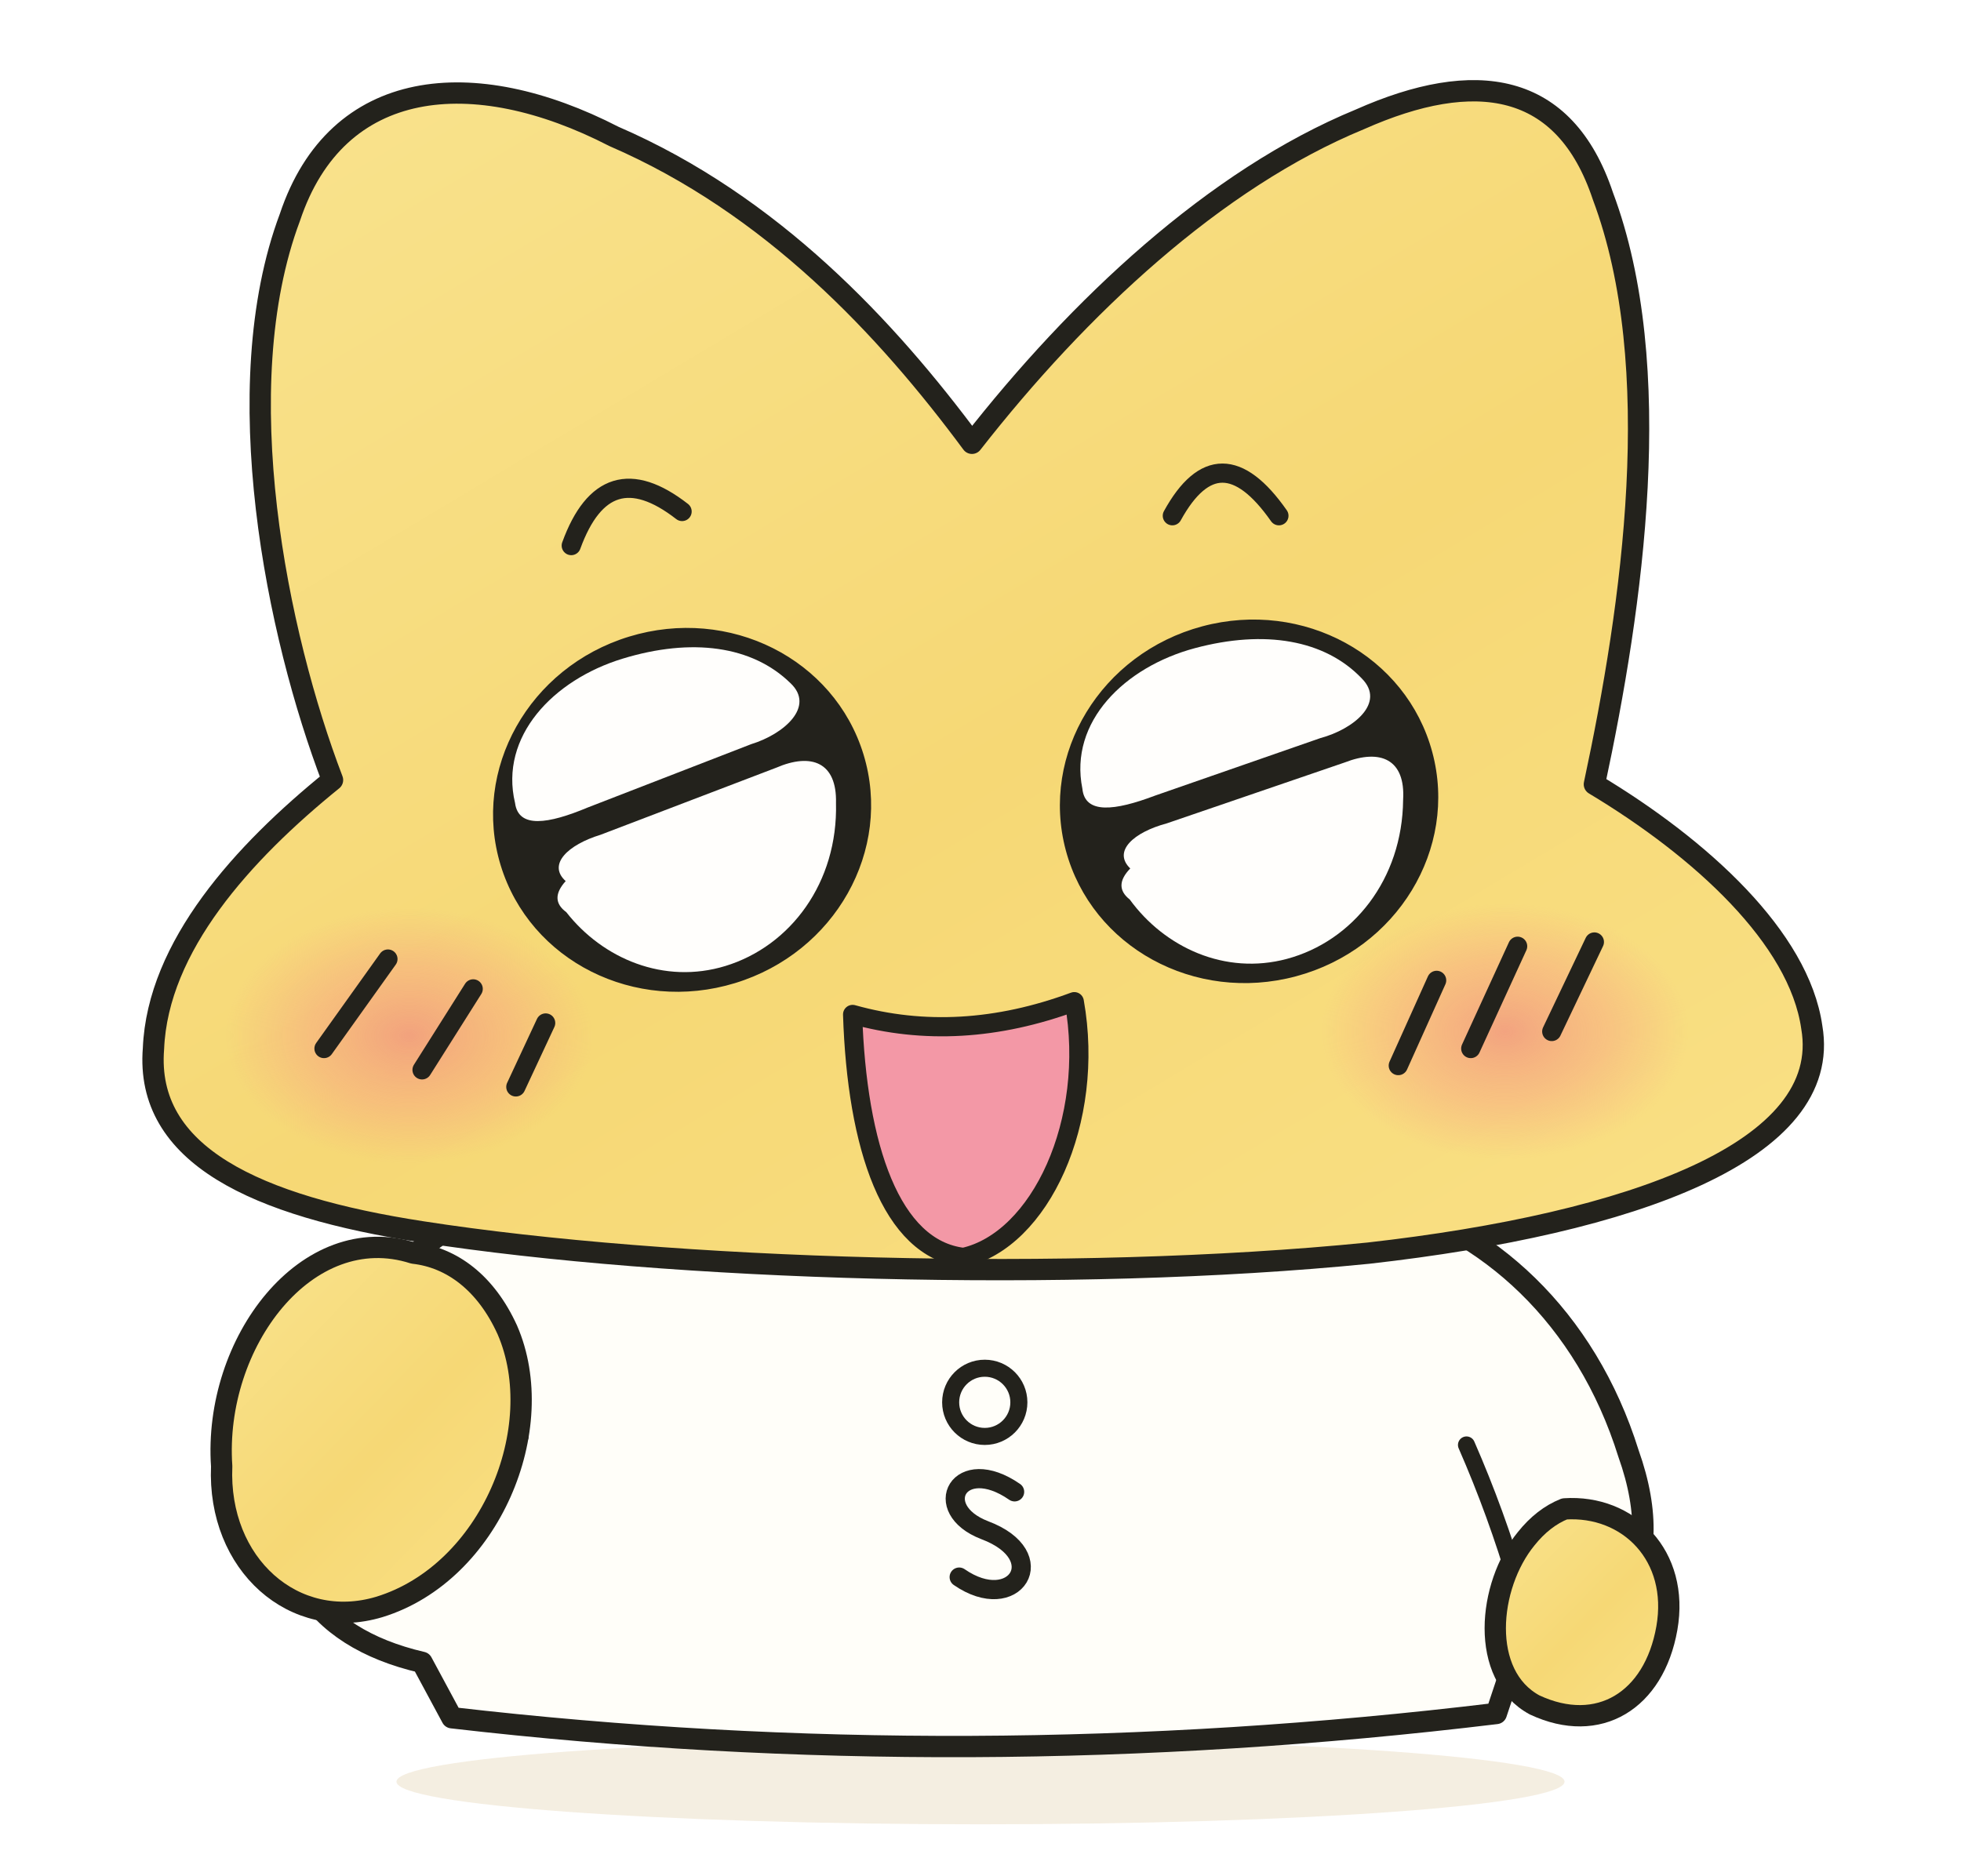
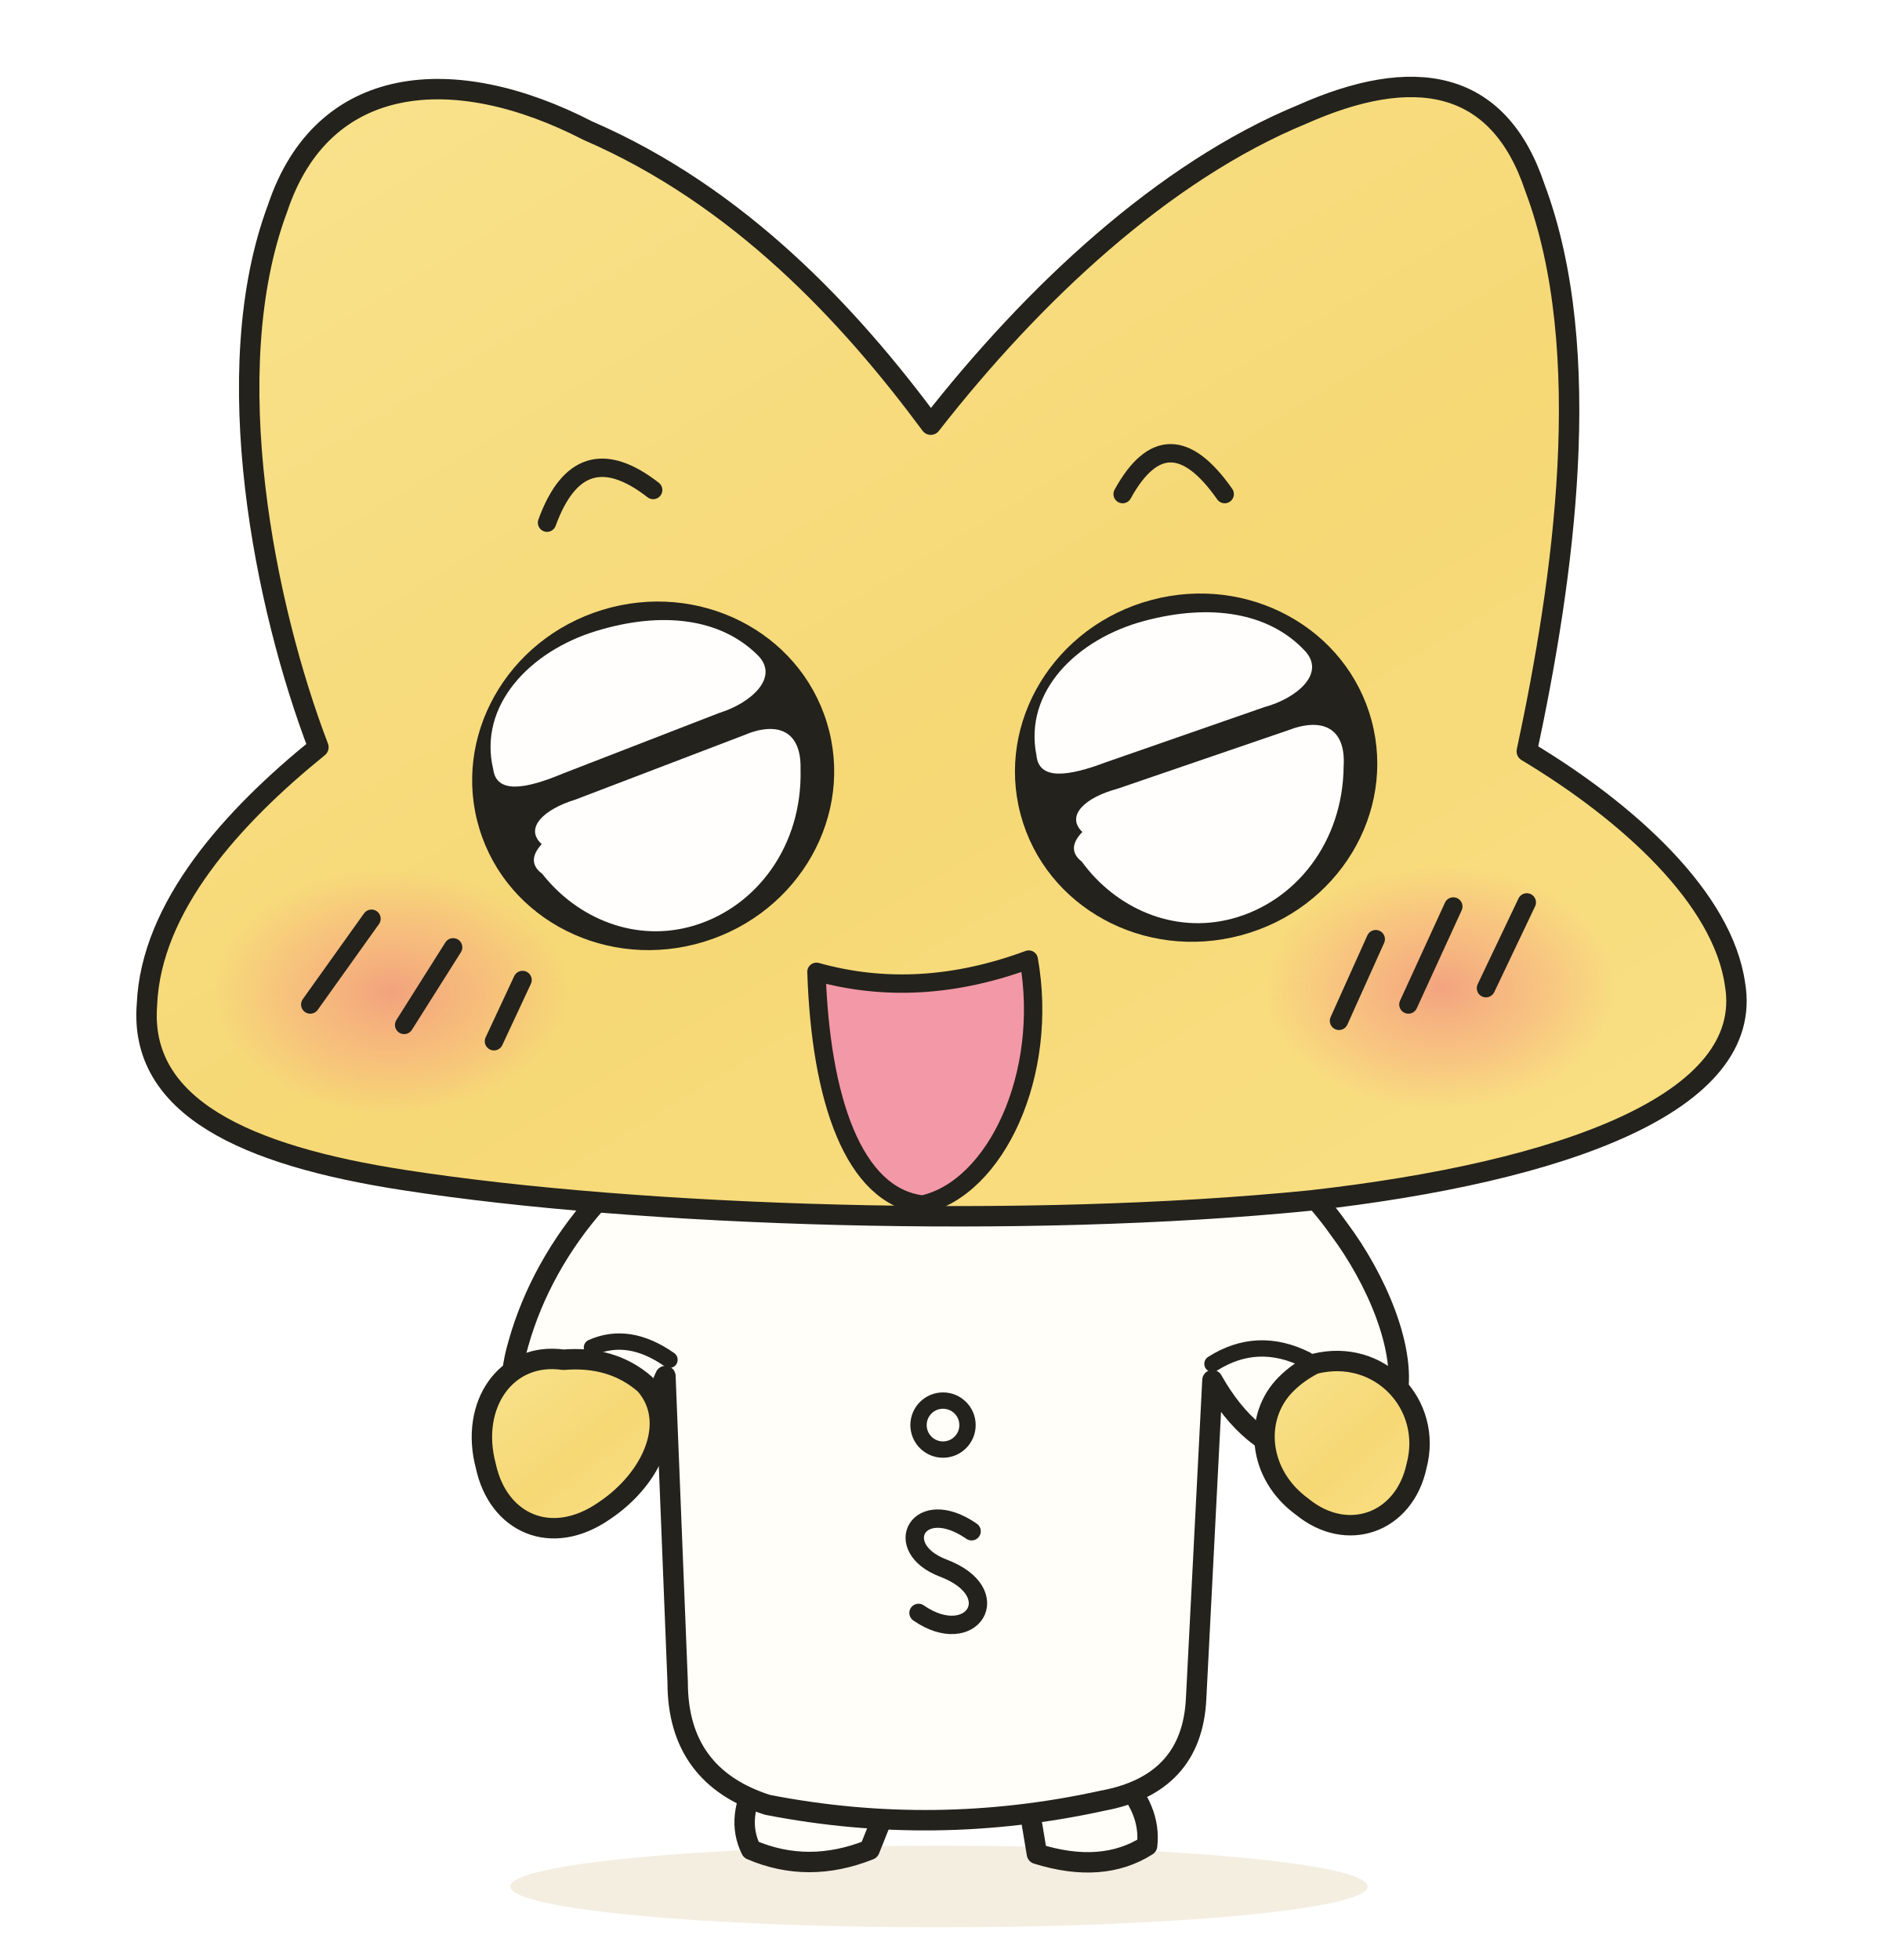
- <svg xmlns="http://www.w3.org/2000/svg" viewBox="0 0 460 440" role="img" aria-labelledby="title desc">
+ <svg xmlns="http://www.w3.org/2000/svg" viewBox="0 0 460 480" role="img" aria-labelledby="title desc">
  <defs>
    <linearGradient id="head" x1="0" y1="0" x2=".85" y2="1">
      <stop stop-color="#f9e38e" />
      <stop offset=".58" stop-color="#f6d875" />
      <stop offset="1" stop-color="#f9df83" />
    </linearGradient>
    <radialGradient id="cheek">
      <stop stop-color="#f08880" stop-opacity=".68" />
      <stop offset=".55" stop-color="#f79a83" stop-opacity=".4" />
      <stop offset="1" stop-color="#f79a83" stop-opacity="0" />
    </radialGradient>
  </defs>
-   <ellipse class="ob-shadow" cx="230" cy="418" rx="137" ry="10" fill="#bc913f" opacity=".16" />
+   <ellipse class="ob-shadow" cx="230" cy="462" rx="105" ry="10" fill="#bc913f" opacity=".16" />
  <g class="ob-float">
    <g class="ob-body" stroke="#23221c" stroke-linecap="round" stroke-linejoin="round">
-       <path d="M128 279 C100 284 79 309 70 339 C61 366 73 384 99 390 L106 403 Q227 417 351 402 L355 390 C379 386 392 369 382 341 C372 309 349 288 322 281Z" fill="#fffef9" stroke-width="5" />
-       <path d="M122 337 Q109 351 102 370 M344 339 Q351 355 356 372" fill="none" stroke-width="4" />
-       <circle cx="231" cy="329" r="8" fill="#fffef9" stroke-width="4" />
-       <path d="M238 350 C225 341 218 354 231 359 C247 365 238 379 225 370" fill="none" stroke-width="4.5" />
+       <path d="M186 435 Q180 445 184 453 Q198 459 213 453 L217 443 M252 442 L254 454 Q270 459 281 452 Q282 443 274 435" fill="#fffef9" stroke-width="5" />
+       <path d="M177 273 C154 281 134 304 127 329 C121 349 132 360 147 355 Q157 351 163 337 L166 412 Q166 435 188 442 Q229 450 270 441 Q292 437 293 416 L297 338 Q306 354 320 357 Q337 359 342 343 C345 331 337 313 328 301 Q311 277 286 274Z" fill="#fffef9" stroke-width="5" />
+       <path d="M145 330 Q154 326 164 333 M297 334 Q308 327 320 333" fill="none" stroke-width="4" />
+       <circle cx="231" cy="349" r="6" fill="#fffef9" stroke-width="4" />
+       <path d="M238 375 C225 366 218 379 231 384 C247 390 238 404 225 395" fill="none" stroke-width="4.5" />
      <g class="ob-hand ob-hand-left">
-         <path d="M97 294 C72 286 50 315 52 344 C51 367 69 383 89 377 C115 369 129 335 119 312 C114 301 106 295 97 294Z" fill="url(#head)" stroke-width="5" />
+         <path d="M138 333 C124 331 115 344 119 359 C122 373 135 379 148 370 C160 362 166 348 158 339 Q150 332 138 333Z" fill="url(#head)" stroke-width="5" />
      </g>
      <g class="ob-hand ob-hand-right">
-         <path d="M367 354 C382 353 394 365 391 382 C388 399 375 407 360 400 C347 393 349 372 358 361 Q362 356 367 354Z" fill="url(#head)" stroke-width="5" />
+         <path d="M322 334 C338 330 351 344 347 359 C344 373 330 378 319 369 C308 361 307 347 315 339 Q318 336 322 334Z" fill="url(#head)" stroke-width="5" />
      </g>
      <g class="ob-head">
        <path d="M78 183 C65 149 53 91 68 51 C79 18 111 15 144 32 C181 48 208 77 228 104 C253 72 285 42 319 28 C346 16 367 19 376 46 C391 86 383 142 374 184 C399 199 422 220 425 241 C430 270 383 287 321 294 C251 301 157 298 99 289 C60 283 34 271 36 246 C37 222 57 200 78 183Z" fill="url(#head)" stroke-width="5" />
        <ellipse cx="96" cy="243" rx="43" ry="30" fill="url(#cheek)" stroke="none" />
        <ellipse cx="353" cy="242" rx="43" ry="30" fill="url(#cheek)" stroke="none" />
        <path class="ob-brows" d="M134 128 Q142 106 160 120 M275 121 Q286 101 300 121" fill="none" stroke-width="4.5" />
        <g class="ob-eye ob-eye-left">
          <g transform="rotate(-17 160 190)">
            <ellipse cx="160" cy="190" rx="44" ry="42" fill="#23221c" stroke-width="1" />
            <path d="M123 177 C124 161 140 152 157 152 C174 152 187 158 193 169 C197 176 188 180 180 180 L139 183 C129 184 122 183 123 177Z" fill="#fffefc" stroke="none" />
            <path d="M129 198 C126 193 132 190 140 190 L184 187 C193 186 198 190 195 199 C190 217 175 228 159 228 C144 228 132 218 127 205 Q124 201 129 198Z" fill="#fffefc" stroke="none" />
          </g>
        </g>
        <g class="ob-eye ob-eye-right">
          <g transform="rotate(-15 293 188)">
            <ellipse cx="293" cy="188" rx="44" ry="42" fill="#23221c" stroke-width="1" />
            <path d="M256 175 C257 159 273 150 290 150 C307 150 320 156 326 167 C330 174 321 178 313 178 L272 181 C262 182 255 181 256 175Z" fill="#fffefc" stroke="none" />
            <path d="M262 196 C259 191 265 188 273 188 L317 185 C326 184 331 188 328 197 C323 215 308 226 292 226 C277 226 265 216 260 203 Q257 199 262 196Z" fill="#fffefc" stroke="none" />
          </g>
        </g>
        <path class="ob-mouth ob-mouth-smile" d="M200 238 Q225 245 252 235 C257 263 244 291 226 295 C209 293 201 269 200 238Z" fill="#f398a6" stroke-width="4.5" />
        <path d="M91 225 L76 246 M111 232 L99 251 M128 240 L121 255 M337 230 L328 250 M356 222 L345 246 M374 221 L364 242" fill="none" stroke-width="4.5" />
        <ellipse class="ob-mouth ob-mouth-surprise" cx="226" cy="264" rx="16" ry="21" fill="#f398a6" stroke-width="4.5" opacity="0" />
        <path class="ob-mouth ob-mouth-pout" d="M208 267 Q226 255 245 266" fill="none" stroke-width="4.5" opacity="0" />
        <path class="ob-angry-brows" d="M132 121 L169 134 M270 133 L308 119" fill="none" stroke-width="4.5" opacity="0" />
+         <path class="ob-sad-brows" d="M132 126 Q149 125 168 111 M273 111 Q290 126 308 125" fill="none" stroke-width="4.5" opacity="0" />
      </g>
    </g>
  </g>
</svg>
